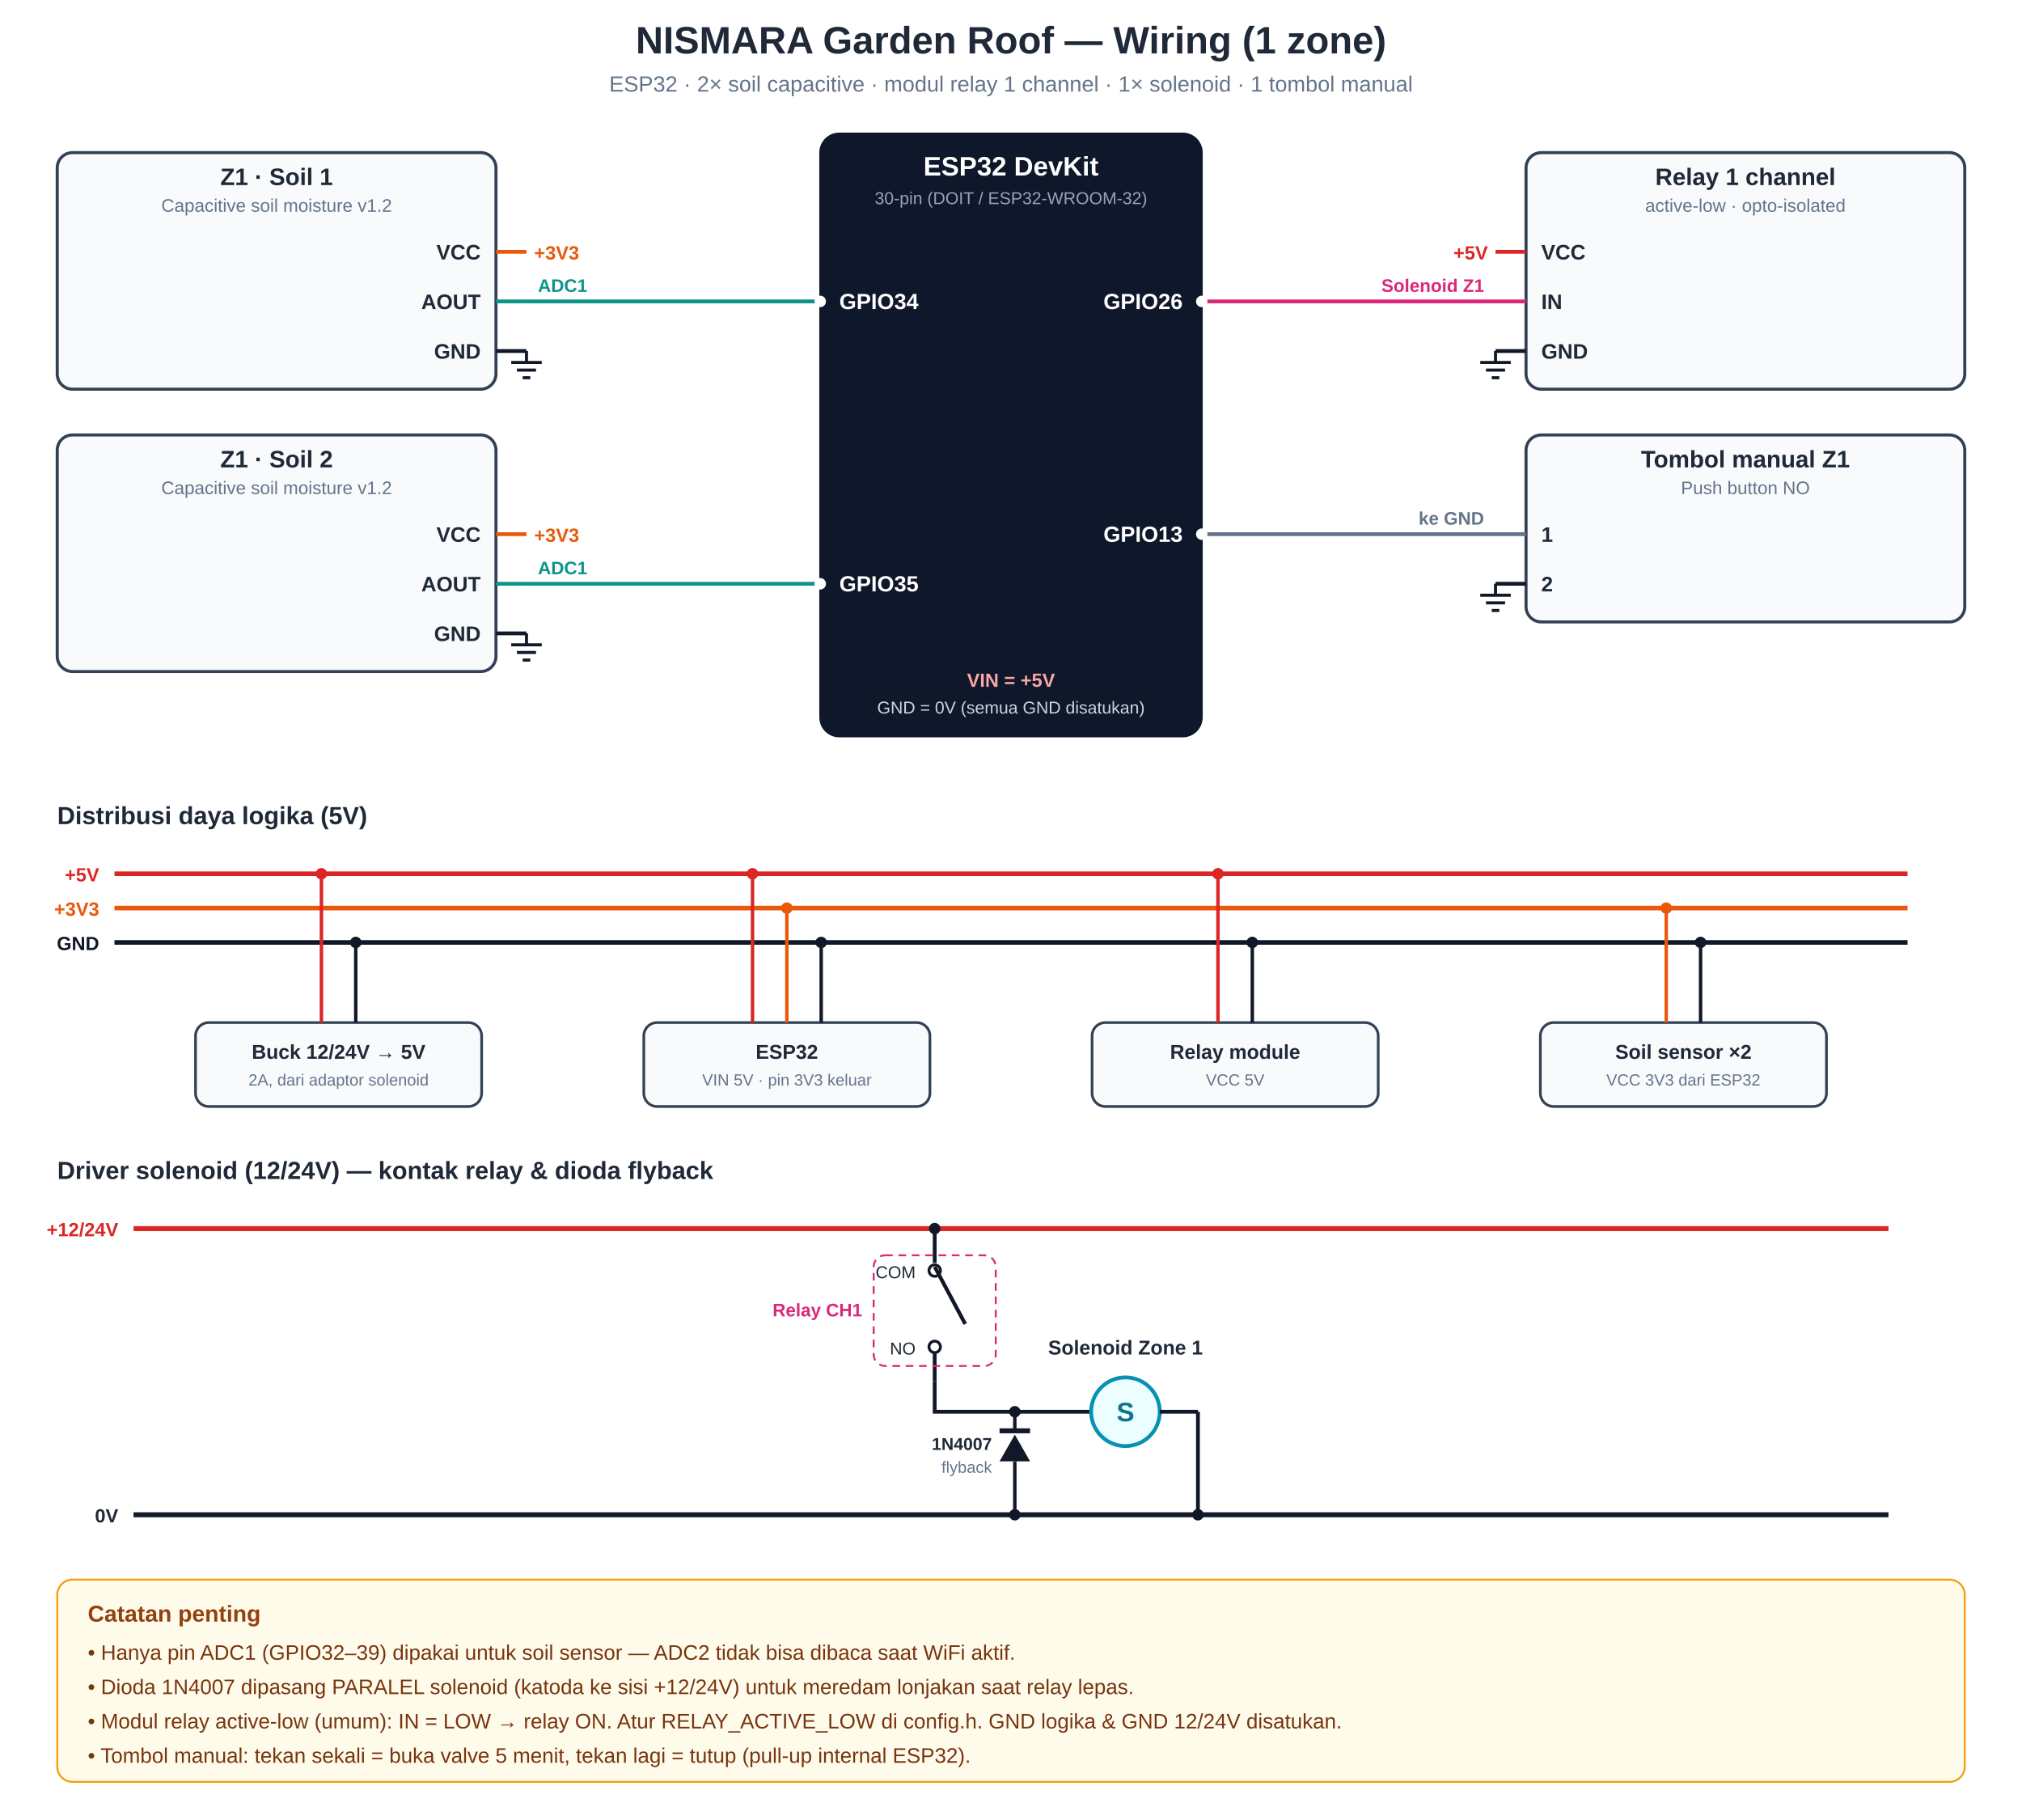
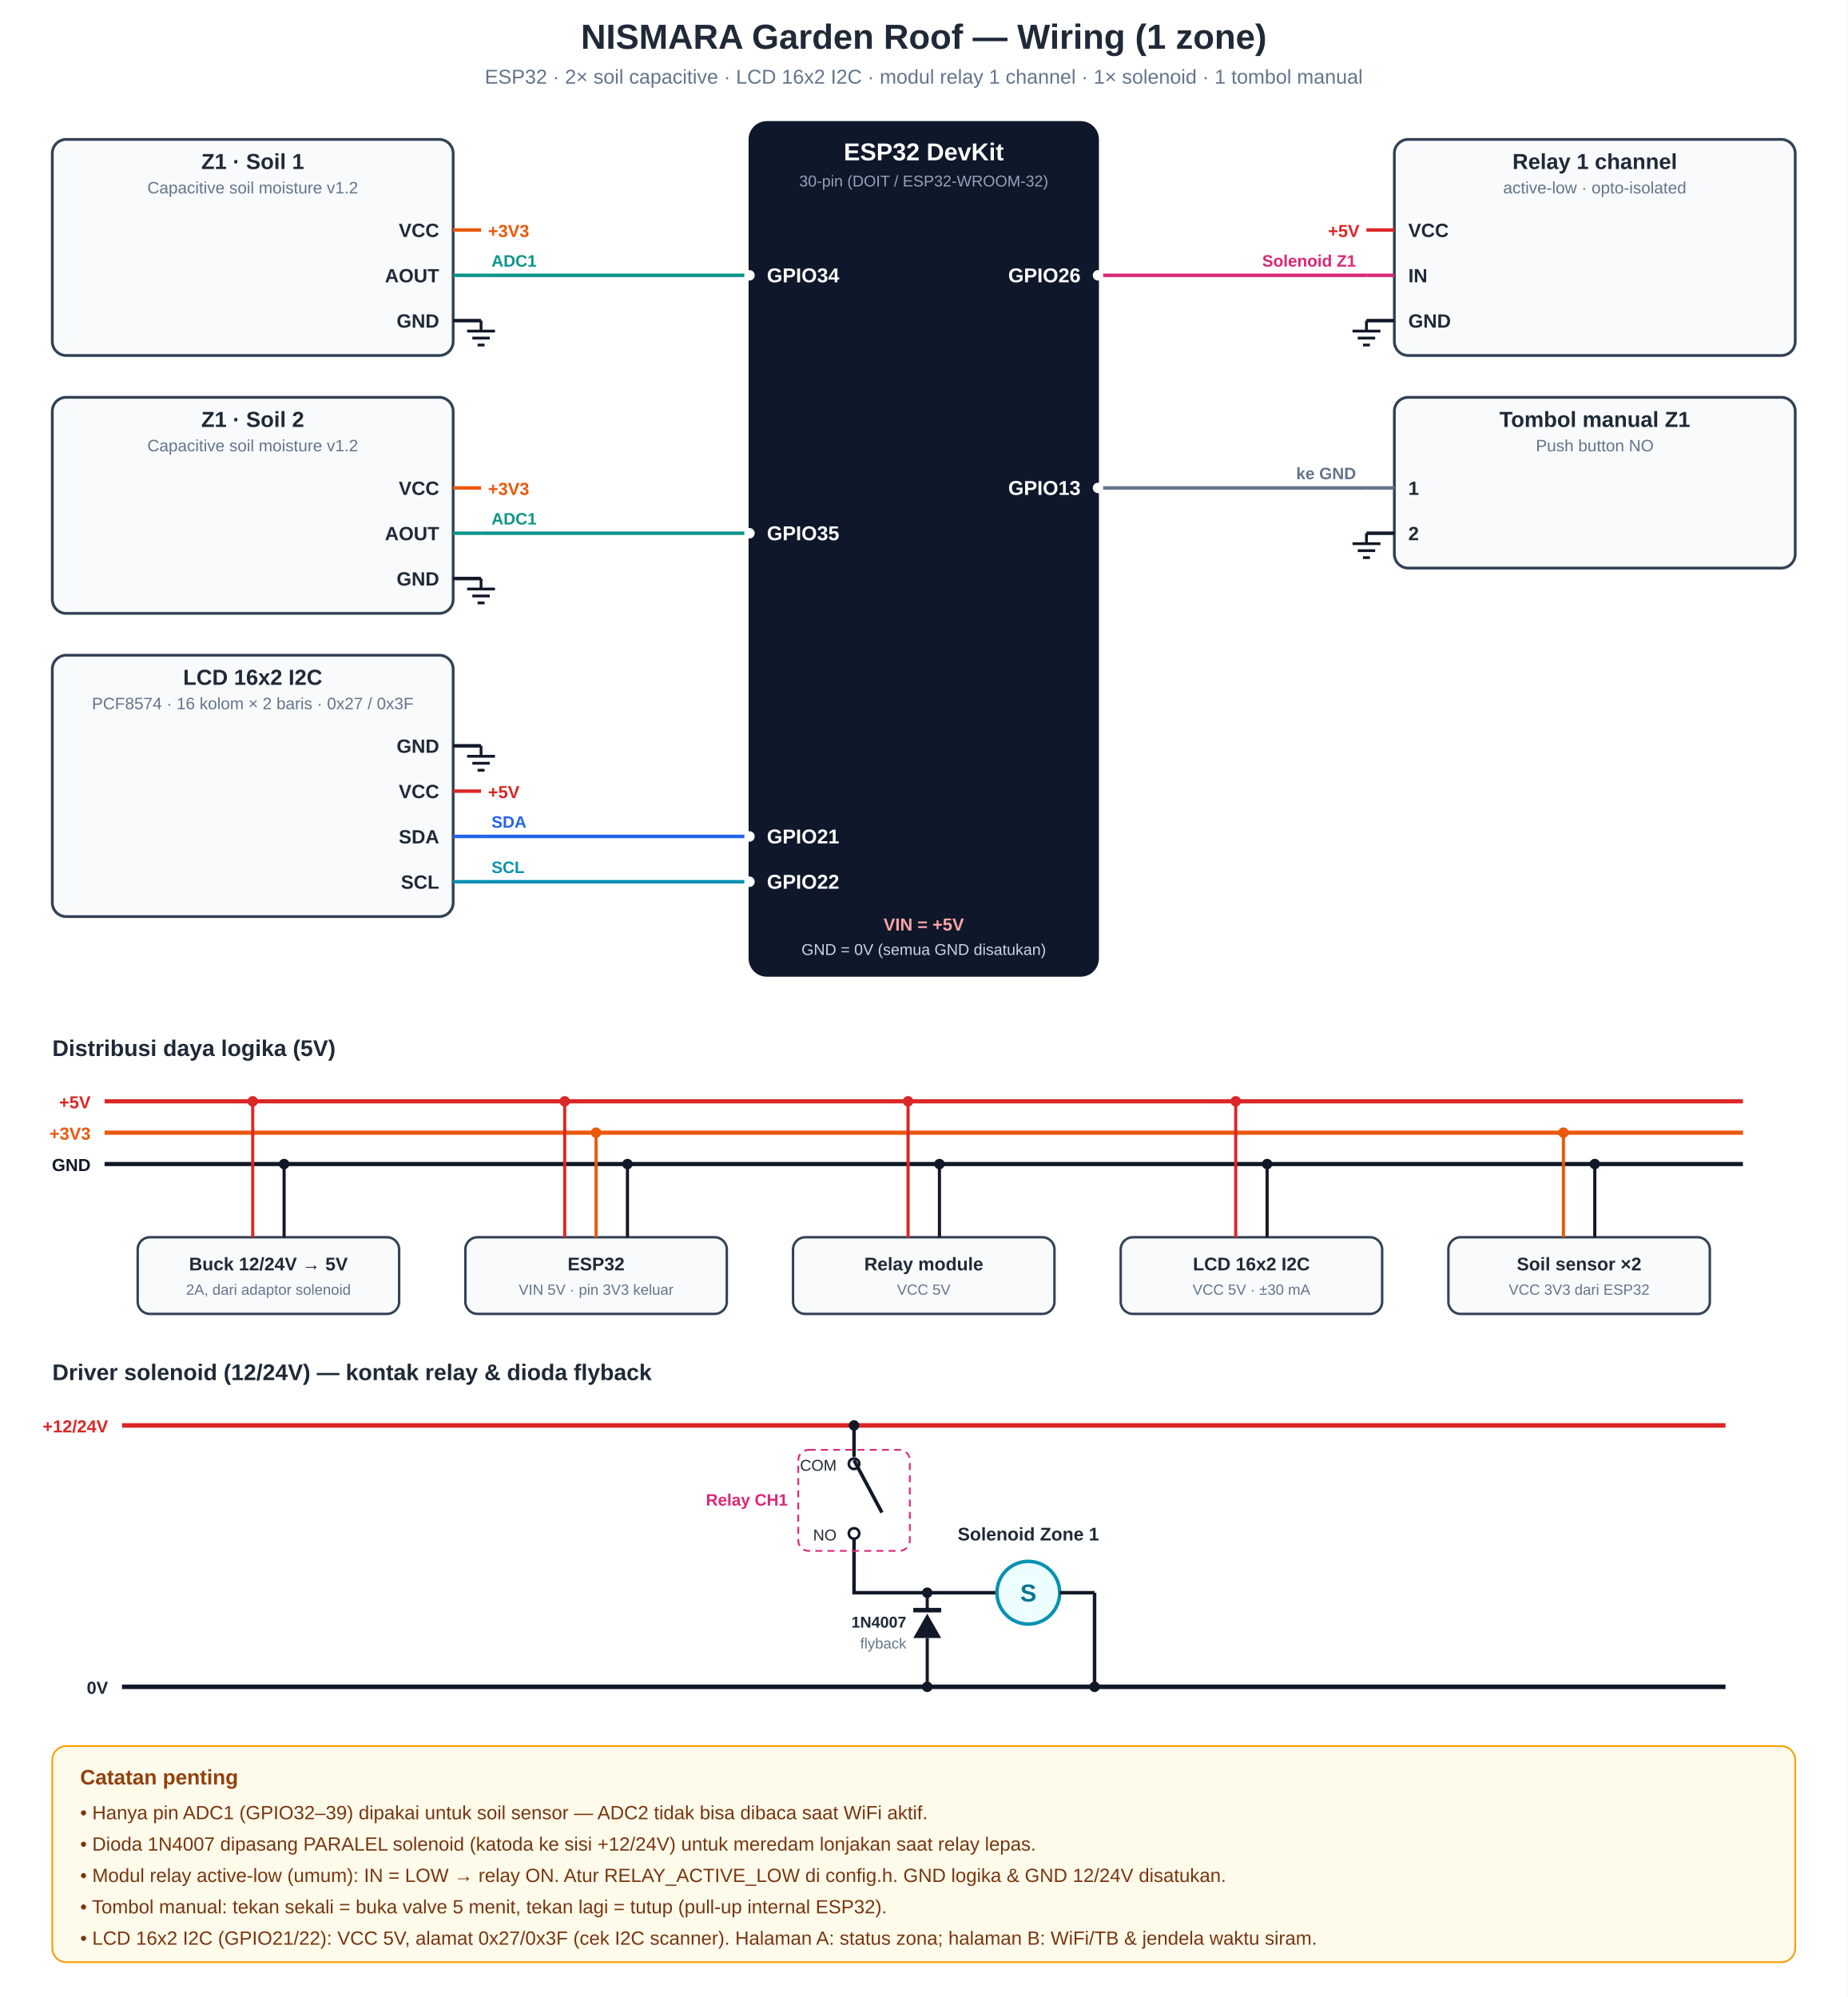
- <svg xmlns="http://www.w3.org/2000/svg" viewBox="0 0 1060 954" width="1060" height="954" font-family="Arial,Helvetica,sans-serif">
-   <rect width="1060" height="954" fill="#fff" />
+ <svg xmlns="http://www.w3.org/2000/svg" viewBox="0 0 1060 1146" width="1060" height="1146" font-family="Arial,Helvetica,sans-serif">
+   <rect width="1060" height="1146" fill="#fff" />
  <text x="530" y="28" font-size="20" fill="#1f2937" font-weight="700" text-anchor="middle">NISMARA Garden Roof — Wiring (1 zone)</text>
-   <text x="530" y="48" font-size="11.5" fill="#64748b" font-weight="400" text-anchor="middle">ESP32 · 2× soil capacitive · modul relay 1 channel · 1× solenoid · 1 tombol manual</text>
+   <text x="530" y="48" font-size="11.5" fill="#64748b" font-weight="400" text-anchor="middle">ESP32 · 2× soil capacitive · LCD 16x2 I2C · modul relay 1 channel · 1× solenoid · 1 tombol manual</text>
  <rect x="30" y="80" width="230" height="124" rx="8" fill="#f8fafc" stroke="#334155" stroke-width="1.6" />
  <text x="145" y="97" font-size="12.5" fill="#1f2937" font-weight="700" text-anchor="middle">Z1 · Soil 1</text>
  <text x="145" y="111" font-size="9.5" fill="#64748b" font-weight="400" text-anchor="middle">Capacitive soil moisture v1.2</text>
  <text x="252" y="136" font-size="11" fill="#1f2937" font-weight="700" text-anchor="end">VCC</text>
  <line x1="260" y1="132" x2="276" y2="132" stroke="#ea580c" stroke-width="2" />
  <text x="280" y="136" font-size="10" fill="#ea580c" font-weight="700" text-anchor="start">+3V3</text>
  <text x="252" y="162" font-size="11" fill="#1f2937" font-weight="700" text-anchor="end">AOUT</text>
  <line x1="260" y1="158" x2="276" y2="158" stroke="#0d9488" stroke-width="2" />
  <text x="252" y="188" font-size="11" fill="#1f2937" font-weight="700" text-anchor="end">GND</text>
  <line x1="260" y1="184" x2="276" y2="184" stroke="#111827" stroke-width="2" />
  <g stroke="#111827" stroke-width="1.6">
    <line x1="276" y1="184" x2="276" y2="190" />
    <line x1="268" y1="190" x2="284" y2="190" />
    <line x1="271" y1="194" x2="281" y2="194" />
    <line x1="274" y1="198" x2="278" y2="198" />
  </g>
  <rect x="30" y="228" width="230" height="124" rx="8" fill="#f8fafc" stroke="#334155" stroke-width="1.6" />
  <text x="145" y="245" font-size="12.5" fill="#1f2937" font-weight="700" text-anchor="middle">Z1 · Soil 2</text>
  <text x="145" y="259" font-size="9.5" fill="#64748b" font-weight="400" text-anchor="middle">Capacitive soil moisture v1.2</text>
  <text x="252" y="284" font-size="11" fill="#1f2937" font-weight="700" text-anchor="end">VCC</text>
  <line x1="260" y1="280" x2="276" y2="280" stroke="#ea580c" stroke-width="2" />
  <text x="280" y="284" font-size="10" fill="#ea580c" font-weight="700" text-anchor="start">+3V3</text>
  <text x="252" y="310" font-size="11" fill="#1f2937" font-weight="700" text-anchor="end">AOUT</text>
  <line x1="260" y1="306" x2="276" y2="306" stroke="#0d9488" stroke-width="2" />
  <text x="252" y="336" font-size="11" fill="#1f2937" font-weight="700" text-anchor="end">GND</text>
  <line x1="260" y1="332" x2="276" y2="332" stroke="#111827" stroke-width="2" />
  <g stroke="#111827" stroke-width="1.6">
    <line x1="276" y1="332" x2="276" y2="338" />
    <line x1="268" y1="338" x2="284" y2="338" />
    <line x1="271" y1="342" x2="281" y2="342" />
    <line x1="274" y1="346" x2="278" y2="346" />
  </g>
+   <rect x="30" y="376" width="230" height="150" rx="8" fill="#f8fafc" stroke="#334155" stroke-width="1.6" />
+   <text x="145" y="393" font-size="12.5" fill="#1f2937" font-weight="700" text-anchor="middle">LCD 16x2 I2C</text>
+   <text x="145" y="407" font-size="9.5" fill="#64748b" font-weight="400" text-anchor="middle">PCF8574 · 16 kolom × 2 baris · 0x27 / 0x3F</text>
+   <text x="252" y="432" font-size="11" fill="#1f2937" font-weight="700" text-anchor="end">GND</text>
+   <line x1="260" y1="428" x2="276" y2="428" stroke="#111827" stroke-width="2" />
+   <g stroke="#111827" stroke-width="1.6">
+     <line x1="276" y1="428" x2="276" y2="434" />
+     <line x1="268" y1="434" x2="284" y2="434" />
+     <line x1="271" y1="438" x2="281" y2="438" />
+     <line x1="274" y1="442" x2="278" y2="442" />
+   </g>
+   <text x="252" y="458" font-size="11" fill="#1f2937" font-weight="700" text-anchor="end">VCC</text>
+   <line x1="260" y1="454" x2="276" y2="454" stroke="#dc2626" stroke-width="2" />
+   <text x="280" y="458" font-size="10" fill="#dc2626" font-weight="700" text-anchor="start">+5V</text>
+   <text x="252" y="484" font-size="11" fill="#1f2937" font-weight="700" text-anchor="end">SDA</text>
+   <line x1="260" y1="480" x2="276" y2="480" stroke="#2563eb" stroke-width="2" />
+   <text x="252" y="510" font-size="11" fill="#1f2937" font-weight="700" text-anchor="end">SCL</text>
+   <line x1="260" y1="506" x2="276" y2="506" stroke="#0891b2" stroke-width="2" />
  <rect x="800" y="80" width="230" height="124" rx="8" fill="#f8fafc" stroke="#334155" stroke-width="1.6" />
  <text x="915" y="97" font-size="12.5" fill="#1f2937" font-weight="700" text-anchor="middle">Relay 1 channel</text>
  <text x="915" y="111" font-size="9.5" fill="#64748b" font-weight="400" text-anchor="middle">active-low · opto-isolated</text>
  <text x="808" y="136" font-size="11" fill="#1f2937" font-weight="700" text-anchor="start">VCC</text>
  <line x1="800" y1="132" x2="784" y2="132" stroke="#dc2626" stroke-width="2" />
  <text x="780" y="136" font-size="10" fill="#dc2626" font-weight="700" text-anchor="end">+5V</text>
  <text x="808" y="162" font-size="11" fill="#1f2937" font-weight="700" text-anchor="start">IN</text>
  <line x1="800" y1="158" x2="784" y2="158" stroke="#db2777" stroke-width="2" />
  <text x="808" y="188" font-size="11" fill="#1f2937" font-weight="700" text-anchor="start">GND</text>
  <line x1="800" y1="184" x2="784" y2="184" stroke="#111827" stroke-width="2" />
  <g stroke="#111827" stroke-width="1.6">
    <line x1="784" y1="184" x2="784" y2="190" />
    <line x1="776" y1="190" x2="792" y2="190" />
    <line x1="779" y1="194" x2="789" y2="194" />
    <line x1="782" y1="198" x2="786" y2="198" />
  </g>
  <rect x="800" y="228" width="230" height="98" rx="8" fill="#f8fafc" stroke="#334155" stroke-width="1.6" />
  <text x="915" y="245" font-size="12.5" fill="#1f2937" font-weight="700" text-anchor="middle">Tombol manual Z1</text>
  <text x="915" y="259" font-size="9.5" fill="#64748b" font-weight="400" text-anchor="middle">Push button NO</text>
  <text x="808" y="284" font-size="11" fill="#1f2937" font-weight="700" text-anchor="start">1</text>
  <line x1="800" y1="280" x2="784" y2="280" stroke="#64748b" stroke-width="2" />
  <text x="808" y="310" font-size="11" fill="#1f2937" font-weight="700" text-anchor="start">2</text>
  <line x1="800" y1="306" x2="784" y2="306" stroke="#111827" stroke-width="2" />
  <g stroke="#111827" stroke-width="1.6">
    <line x1="784" y1="306" x2="784" y2="312" />
    <line x1="776" y1="312" x2="792" y2="312" />
    <line x1="779" y1="316" x2="789" y2="316" />
    <line x1="782" y1="320" x2="786" y2="320" />
  </g>
-   <rect x="430" y="70" width="200" height="316" rx="10" fill="#0f172a" stroke="#0f172a" />
+   <rect x="430" y="70" width="200" height="490" rx="10" fill="#0f172a" stroke="#0f172a" />
  <text x="530" y="92" font-size="14" fill="#fff" font-weight="700" text-anchor="middle">ESP32 DevKit</text>
  <text x="530" y="107" font-size="9" fill="#94a3b8" font-weight="400" text-anchor="middle">30-pin (DOIT / ESP32-WROOM-32)</text>
  <line x1="276" y1="158" x2="430" y2="158" stroke="#0d9488" stroke-width="2" />
  <text x="282" y="153" font-size="9.5" fill="#0d9488" font-weight="700" text-anchor="start">ADC1</text>
  <circle cx="430" cy="158" r="3" fill="#fff" />
  <text x="440" y="162" font-size="11.5" fill="#fff" font-weight="700" text-anchor="start">GPIO34</text>
  <line x1="276" y1="306" x2="430" y2="306" stroke="#0d9488" stroke-width="2" />
  <text x="282" y="301" font-size="9.5" fill="#0d9488" font-weight="700" text-anchor="start">ADC1</text>
  <circle cx="430" cy="306" r="3" fill="#fff" />
  <text x="440" y="310" font-size="11.5" fill="#fff" font-weight="700" text-anchor="start">GPIO35</text>
+   <line x1="276" y1="480" x2="430" y2="480" stroke="#2563eb" stroke-width="2" />
+   <text x="282" y="475" font-size="9.5" fill="#2563eb" font-weight="700" text-anchor="start">SDA</text>
+   <circle cx="430" cy="480" r="3" fill="#fff" />
+   <text x="440" y="484" font-size="11.5" fill="#fff" font-weight="700" text-anchor="start">GPIO21</text>
+   <line x1="276" y1="506" x2="430" y2="506" stroke="#0891b2" stroke-width="2" />
+   <text x="282" y="501" font-size="9.5" fill="#0891b2" font-weight="700" text-anchor="start">SCL</text>
+   <circle cx="430" cy="506" r="3" fill="#fff" />
+   <text x="440" y="510" font-size="11.5" fill="#fff" font-weight="700" text-anchor="start">GPIO22</text>
  <line x1="784" y1="158" x2="630" y2="158" stroke="#db2777" stroke-width="2" />
  <text x="778" y="153" font-size="9.5" fill="#db2777" font-weight="700" text-anchor="end">Solenoid Z1</text>
  <circle cx="630" cy="158" r="3" fill="#fff" />
  <text x="620" y="162" font-size="11.5" fill="#fff" font-weight="700" text-anchor="end">GPIO26</text>
  <line x1="784" y1="280" x2="630" y2="280" stroke="#64748b" stroke-width="2" />
  <text x="778" y="275" font-size="9.5" fill="#64748b" font-weight="700" text-anchor="end">ke GND</text>
  <circle cx="630" cy="280" r="3" fill="#fff" />
  <text x="620" y="284" font-size="11.5" fill="#fff" font-weight="700" text-anchor="end">GPIO13</text>
-   <text x="530" y="360" font-size="10" fill="#fca5a5" font-weight="700" text-anchor="middle">VIN = +5V</text>
-   <text x="530" y="374" font-size="9" fill="#cbd5e1" font-weight="400" text-anchor="middle">GND = 0V (semua GND disatukan)</text>
-   <text x="30" y="432" font-size="13" fill="#1f2937" font-weight="700" text-anchor="start">Distribusi daya logika (5V)</text>
-   <line x1="60" y1="458" x2="1000" y2="458" stroke="#dc2626" stroke-width="2.4" />
-   <text x="52" y="462" font-size="10" fill="#dc2626" font-weight="700" text-anchor="end">+5V</text>
-   <line x1="60" y1="476" x2="1000" y2="476" stroke="#ea580c" stroke-width="2.4" />
-   <text x="52" y="480" font-size="10" fill="#ea580c" font-weight="700" text-anchor="end">+3V3</text>
-   <line x1="60" y1="494" x2="1000" y2="494" stroke="#111827" stroke-width="2.4" />
-   <text x="52" y="498" font-size="10" fill="#111827" font-weight="700" text-anchor="end">GND</text>
-   <rect x="102.5" y="536" width="150" height="44" rx="7" fill="#f8fafc" stroke="#334155" stroke-width="1.4" />
-   <text x="177.5" y="555" font-size="10.5" fill="#1f2937" font-weight="700" text-anchor="middle">Buck 12/24V → 5V</text>
-   <text x="177.5" y="569" font-size="8.5" fill="#64748b" font-weight="400" text-anchor="middle">2A, dari adaptor solenoid</text>
-   <line x1="168.5" y1="458" x2="168.5" y2="536" stroke="#dc2626" stroke-width="1.8" />
-   <circle cx="168.5" cy="458" r="3" fill="#dc2626" />
-   <line x1="186.5" y1="494" x2="186.5" y2="536" stroke="#111827" stroke-width="1.8" />
-   <circle cx="186.5" cy="494" r="3" fill="#111827" />
-   <rect x="337.5" y="536" width="150" height="44" rx="7" fill="#f8fafc" stroke="#334155" stroke-width="1.4" />
-   <text x="412.5" y="555" font-size="10.5" fill="#1f2937" font-weight="700" text-anchor="middle">ESP32</text>
-   <text x="412.5" y="569" font-size="8.5" fill="#64748b" font-weight="400" text-anchor="middle">VIN 5V · pin 3V3 keluar</text>
-   <line x1="394.5" y1="458" x2="394.5" y2="536" stroke="#dc2626" stroke-width="1.8" />
-   <circle cx="394.5" cy="458" r="3" fill="#dc2626" />
-   <line x1="412.5" y1="476" x2="412.5" y2="536" stroke="#ea580c" stroke-width="1.8" />
-   <circle cx="412.5" cy="476" r="3" fill="#ea580c" />
-   <line x1="430.5" y1="494" x2="430.5" y2="536" stroke="#111827" stroke-width="1.8" />
-   <circle cx="430.5" cy="494" r="3" fill="#111827" />
-   <rect x="572.5" y="536" width="150" height="44" rx="7" fill="#f8fafc" stroke="#334155" stroke-width="1.4" />
-   <text x="647.5" y="555" font-size="10.5" fill="#1f2937" font-weight="700" text-anchor="middle">Relay module</text>
-   <text x="647.5" y="569" font-size="8.5" fill="#64748b" font-weight="400" text-anchor="middle">VCC 5V</text>
-   <line x1="638.5" y1="458" x2="638.5" y2="536" stroke="#dc2626" stroke-width="1.8" />
-   <circle cx="638.5" cy="458" r="3" fill="#dc2626" />
-   <line x1="656.5" y1="494" x2="656.5" y2="536" stroke="#111827" stroke-width="1.8" />
-   <circle cx="656.5" cy="494" r="3" fill="#111827" />
-   <rect x="807.5" y="536" width="150" height="44" rx="7" fill="#f8fafc" stroke="#334155" stroke-width="1.4" />
-   <text x="882.5" y="555" font-size="10.5" fill="#1f2937" font-weight="700" text-anchor="middle">Soil sensor ×2</text>
-   <text x="882.5" y="569" font-size="8.5" fill="#64748b" font-weight="400" text-anchor="middle">VCC 3V3 dari ESP32</text>
-   <line x1="873.5" y1="476" x2="873.5" y2="536" stroke="#ea580c" stroke-width="1.8" />
-   <circle cx="873.5" cy="476" r="3" fill="#ea580c" />
-   <line x1="891.5" y1="494" x2="891.5" y2="536" stroke="#111827" stroke-width="1.8" />
-   <circle cx="891.5" cy="494" r="3" fill="#111827" />
-   <text x="30" y="618" font-size="13" fill="#1f2937" font-weight="700" text-anchor="start">Driver solenoid (12/24V) — kontak relay &amp; dioda flyback</text>
-   <line x1="70" y1="644" x2="990" y2="644" stroke="#dc2626" stroke-width="2.6" />
-   <text x="62" y="648" font-size="10" fill="#dc2626" font-weight="700" text-anchor="end">+12/24V</text>
-   <line x1="70" y1="794" x2="990" y2="794" stroke="#111827" stroke-width="2.6" />
-   <text x="62" y="798" font-size="10" fill="#1f2937" font-weight="700" text-anchor="end">0V</text>
-   <line x1="490" y1="644" x2="490" y2="662" stroke="#111827" stroke-width="2" />
-   <circle cx="490" cy="644" r="3" fill="#111827" />
-   <circle cx="490" cy="666" r="3" fill="#fff" stroke="#111827" stroke-width="1.5" />
-   <text x="480" y="670" font-size="9" fill="#1f2937" font-weight="400" text-anchor="end">COM</text>
-   <line x1="490" y1="664" x2="506" y2="694" stroke="#111827" stroke-width="2" />
-   <circle cx="490" cy="706" r="3" fill="#fff" stroke="#111827" stroke-width="1.5" />
-   <text x="480" y="710" font-size="9" fill="#1f2937" font-weight="400" text-anchor="end">NO</text>
-   <line x1="490" y1="709" x2="490" y2="724" stroke="#111827" stroke-width="2" />
-   <rect x="458" y="658" width="64" height="58" rx="6" fill="none" stroke="#db2777" stroke-dasharray="4 3" />
-   <text x="452" y="690" font-size="9.5" fill="#db2777" font-weight="700" text-anchor="end">Relay CH1</text>
-   <polyline points="490,724 490,740 572,740" fill="none" stroke="#111827" stroke-width="2" />
-   <circle cx="590" cy="740" r="18" fill="#ecfeff" stroke="#0891b2" stroke-width="2" />
-   <text x="590" y="745" font-size="14" fill="#0e7490" font-weight="700" text-anchor="middle">S</text>
-   <text x="590" y="710" font-size="10.5" fill="#1f2937" font-weight="700" text-anchor="middle">Solenoid Zone 1</text>
-   <line x1="608" y1="740" x2="628" y2="740" stroke="#111827" stroke-width="2" />
-   <line x1="628" y1="740" x2="628" y2="794" stroke="#111827" stroke-width="2" />
-   <circle cx="628" cy="794" r="3" fill="#111827" />
-   <circle cx="532" cy="740" r="3" fill="#111827" />
-   <line x1="532" y1="740" x2="532" y2="750" stroke="#111827" stroke-width="1.8" />
-   <line x1="524" y1="750" x2="540" y2="750" stroke="#111827" stroke-width="2.6" />
-   <polygon points="524,766 540,766 532,752" fill="#111827" />
-   <line x1="532" y1="766" x2="532" y2="794" stroke="#111827" stroke-width="1.8" />
-   <circle cx="532" cy="794" r="3" fill="#111827" />
-   <text x="520" y="760" font-size="9" fill="#1f2937" font-weight="700" text-anchor="end">1N4007</text>
-   <text x="520" y="772" font-size="8.5" fill="#64748b" font-weight="400" text-anchor="end">flyback</text>
-   <rect x="30" y="828" width="1000" height="106" rx="8" fill="#fffbeb" stroke="#f59e0b" />
-   <text x="46" y="850" font-size="12" fill="#92400e" font-weight="700" text-anchor="start">Catatan penting</text>
-   <text x="46" y="870" font-size="11" fill="#78350f" font-weight="400" text-anchor="start">• Hanya pin ADC1 (GPIO32–39) dipakai untuk soil sensor — ADC2 tidak bisa dibaca saat WiFi aktif.</text>
-   <text x="46" y="888" font-size="11" fill="#78350f" font-weight="400" text-anchor="start">• Dioda 1N4007 dipasang PARALEL solenoid (katoda ke sisi +12/24V) untuk meredam lonjakan saat relay lepas.</text>
-   <text x="46" y="906" font-size="11" fill="#78350f" font-weight="400" text-anchor="start">• Modul relay active-low (umum): IN = LOW → relay ON. Atur RELAY_ACTIVE_LOW di config.h. GND logika &amp; GND 12/24V disatukan.</text>
-   <text x="46" y="924" font-size="11" fill="#78350f" font-weight="400" text-anchor="start">• Tombol manual: tekan sekali = buka valve 5 menit, tekan lagi = tutup (pull-up internal ESP32).</text>
+   <text x="530" y="534" font-size="10" fill="#fca5a5" font-weight="700" text-anchor="middle">VIN = +5V</text>
+   <text x="530" y="548" font-size="9" fill="#cbd5e1" font-weight="400" text-anchor="middle">GND = 0V (semua GND disatukan)</text>
+   <text x="30" y="606" font-size="13" fill="#1f2937" font-weight="700" text-anchor="start">Distribusi daya logika (5V)</text>
+   <line x1="60" y1="632" x2="1000" y2="632" stroke="#dc2626" stroke-width="2.4" />
+   <text x="52" y="636" font-size="10" fill="#dc2626" font-weight="700" text-anchor="end">+5V</text>
+   <line x1="60" y1="650" x2="1000" y2="650" stroke="#ea580c" stroke-width="2.4" />
+   <text x="52" y="654" font-size="10" fill="#ea580c" font-weight="700" text-anchor="end">+3V3</text>
+   <line x1="60" y1="668" x2="1000" y2="668" stroke="#111827" stroke-width="2.4" />
+   <text x="52" y="672" font-size="10" fill="#111827" font-weight="700" text-anchor="end">GND</text>
+   <rect x="79" y="710" width="150" height="44" rx="7" fill="#f8fafc" stroke="#334155" stroke-width="1.4" />
+   <text x="154" y="729" font-size="10.5" fill="#1f2937" font-weight="700" text-anchor="middle">Buck 12/24V → 5V</text>
+   <text x="154" y="743" font-size="8.5" fill="#64748b" font-weight="400" text-anchor="middle">2A, dari adaptor solenoid</text>
+   <line x1="145" y1="632" x2="145" y2="710" stroke="#dc2626" stroke-width="1.8" />
+   <circle cx="145" cy="632" r="3" fill="#dc2626" />
+   <line x1="163" y1="668" x2="163" y2="710" stroke="#111827" stroke-width="1.8" />
+   <circle cx="163" cy="668" r="3" fill="#111827" />
+   <rect x="267" y="710" width="150" height="44" rx="7" fill="#f8fafc" stroke="#334155" stroke-width="1.4" />
+   <text x="342" y="729" font-size="10.5" fill="#1f2937" font-weight="700" text-anchor="middle">ESP32</text>
+   <text x="342" y="743" font-size="8.5" fill="#64748b" font-weight="400" text-anchor="middle">VIN 5V · pin 3V3 keluar</text>
+   <line x1="324" y1="632" x2="324" y2="710" stroke="#dc2626" stroke-width="1.8" />
+   <circle cx="324" cy="632" r="3" fill="#dc2626" />
+   <line x1="342" y1="650" x2="342" y2="710" stroke="#ea580c" stroke-width="1.8" />
+   <circle cx="342" cy="650" r="3" fill="#ea580c" />
+   <line x1="360" y1="668" x2="360" y2="710" stroke="#111827" stroke-width="1.8" />
+   <circle cx="360" cy="668" r="3" fill="#111827" />
+   <rect x="455" y="710" width="150" height="44" rx="7" fill="#f8fafc" stroke="#334155" stroke-width="1.4" />
+   <text x="530" y="729" font-size="10.5" fill="#1f2937" font-weight="700" text-anchor="middle">Relay module</text>
+   <text x="530" y="743" font-size="8.5" fill="#64748b" font-weight="400" text-anchor="middle">VCC 5V</text>
+   <line x1="521" y1="632" x2="521" y2="710" stroke="#dc2626" stroke-width="1.8" />
+   <circle cx="521" cy="632" r="3" fill="#dc2626" />
+   <line x1="539" y1="668" x2="539" y2="710" stroke="#111827" stroke-width="1.8" />
+   <circle cx="539" cy="668" r="3" fill="#111827" />
+   <rect x="643" y="710" width="150" height="44" rx="7" fill="#f8fafc" stroke="#334155" stroke-width="1.4" />
+   <text x="718" y="729" font-size="10.5" fill="#1f2937" font-weight="700" text-anchor="middle">LCD 16x2 I2C</text>
+   <text x="718" y="743" font-size="8.5" fill="#64748b" font-weight="400" text-anchor="middle">VCC 5V · ±30 mA</text>
+   <line x1="709" y1="632" x2="709" y2="710" stroke="#dc2626" stroke-width="1.8" />
+   <circle cx="709" cy="632" r="3" fill="#dc2626" />
+   <line x1="727" y1="668" x2="727" y2="710" stroke="#111827" stroke-width="1.8" />
+   <circle cx="727" cy="668" r="3" fill="#111827" />
+   <rect x="831" y="710" width="150" height="44" rx="7" fill="#f8fafc" stroke="#334155" stroke-width="1.4" />
+   <text x="906" y="729" font-size="10.5" fill="#1f2937" font-weight="700" text-anchor="middle">Soil sensor ×2</text>
+   <text x="906" y="743" font-size="8.5" fill="#64748b" font-weight="400" text-anchor="middle">VCC 3V3 dari ESP32</text>
+   <line x1="897" y1="650" x2="897" y2="710" stroke="#ea580c" stroke-width="1.8" />
+   <circle cx="897" cy="650" r="3" fill="#ea580c" />
+   <line x1="915" y1="668" x2="915" y2="710" stroke="#111827" stroke-width="1.8" />
+   <circle cx="915" cy="668" r="3" fill="#111827" />
+   <text x="30" y="792" font-size="13" fill="#1f2937" font-weight="700" text-anchor="start">Driver solenoid (12/24V) — kontak relay &amp; dioda flyback</text>
+   <line x1="70" y1="818" x2="990" y2="818" stroke="#dc2626" stroke-width="2.6" />
+   <text x="62" y="822" font-size="10" fill="#dc2626" font-weight="700" text-anchor="end">+12/24V</text>
+   <line x1="70" y1="968" x2="990" y2="968" stroke="#111827" stroke-width="2.6" />
+   <text x="62" y="972" font-size="10" fill="#1f2937" font-weight="700" text-anchor="end">0V</text>
+   <line x1="490" y1="818" x2="490" y2="836" stroke="#111827" stroke-width="2" />
+   <circle cx="490" cy="818" r="3" fill="#111827" />
+   <circle cx="490" cy="840" r="3" fill="#fff" stroke="#111827" stroke-width="1.5" />
+   <text x="480" y="844" font-size="9" fill="#1f2937" font-weight="400" text-anchor="end">COM</text>
+   <line x1="490" y1="838" x2="506" y2="868" stroke="#111827" stroke-width="2" />
+   <circle cx="490" cy="880" r="3" fill="#fff" stroke="#111827" stroke-width="1.5" />
+   <text x="480" y="884" font-size="9" fill="#1f2937" font-weight="400" text-anchor="end">NO</text>
+   <line x1="490" y1="883" x2="490" y2="898" stroke="#111827" stroke-width="2" />
+   <rect x="458" y="832" width="64" height="58" rx="6" fill="none" stroke="#db2777" stroke-dasharray="4 3" />
+   <text x="452" y="864" font-size="9.5" fill="#db2777" font-weight="700" text-anchor="end">Relay CH1</text>
+   <polyline points="490,898 490,914 572,914" fill="none" stroke="#111827" stroke-width="2" />
+   <circle cx="590" cy="914" r="18" fill="#ecfeff" stroke="#0891b2" stroke-width="2" />
+   <text x="590" y="919" font-size="14" fill="#0e7490" font-weight="700" text-anchor="middle">S</text>
+   <text x="590" y="884" font-size="10.5" fill="#1f2937" font-weight="700" text-anchor="middle">Solenoid Zone 1</text>
+   <line x1="608" y1="914" x2="628" y2="914" stroke="#111827" stroke-width="2" />
+   <line x1="628" y1="914" x2="628" y2="968" stroke="#111827" stroke-width="2" />
+   <circle cx="628" cy="968" r="3" fill="#111827" />
+   <circle cx="532" cy="914" r="3" fill="#111827" />
+   <line x1="532" y1="914" x2="532" y2="924" stroke="#111827" stroke-width="1.8" />
+   <line x1="524" y1="924" x2="540" y2="924" stroke="#111827" stroke-width="2.6" />
+   <polygon points="524,940 540,940 532,926" fill="#111827" />
+   <line x1="532" y1="940" x2="532" y2="968" stroke="#111827" stroke-width="1.8" />
+   <circle cx="532" cy="968" r="3" fill="#111827" />
+   <text x="520" y="934" font-size="9" fill="#1f2937" font-weight="700" text-anchor="end">1N4007</text>
+   <text x="520" y="946" font-size="8.5" fill="#64748b" font-weight="400" text-anchor="end">flyback</text>
+   <rect x="30" y="1002" width="1000" height="124" rx="8" fill="#fffbeb" stroke="#f59e0b" />
+   <text x="46" y="1024" font-size="12" fill="#92400e" font-weight="700" text-anchor="start">Catatan penting</text>
+   <text x="46" y="1044" font-size="11" fill="#78350f" font-weight="400" text-anchor="start">• Hanya pin ADC1 (GPIO32–39) dipakai untuk soil sensor — ADC2 tidak bisa dibaca saat WiFi aktif.</text>
+   <text x="46" y="1062" font-size="11" fill="#78350f" font-weight="400" text-anchor="start">• Dioda 1N4007 dipasang PARALEL solenoid (katoda ke sisi +12/24V) untuk meredam lonjakan saat relay lepas.</text>
+   <text x="46" y="1080" font-size="11" fill="#78350f" font-weight="400" text-anchor="start">• Modul relay active-low (umum): IN = LOW → relay ON. Atur RELAY_ACTIVE_LOW di config.h. GND logika &amp; GND 12/24V disatukan.</text>
+   <text x="46" y="1098" font-size="11" fill="#78350f" font-weight="400" text-anchor="start">• Tombol manual: tekan sekali = buka valve 5 menit, tekan lagi = tutup (pull-up internal ESP32).</text>
+   <text x="46" y="1116" font-size="11" fill="#78350f" font-weight="400" text-anchor="start">• LCD 16x2 I2C (GPIO21/22): VCC 5V, alamat 0x27/0x3F (cek I2C scanner). Halaman A: status zona; halaman B: WiFi/TB &amp; jendela waktu siram.</text>
</svg>
